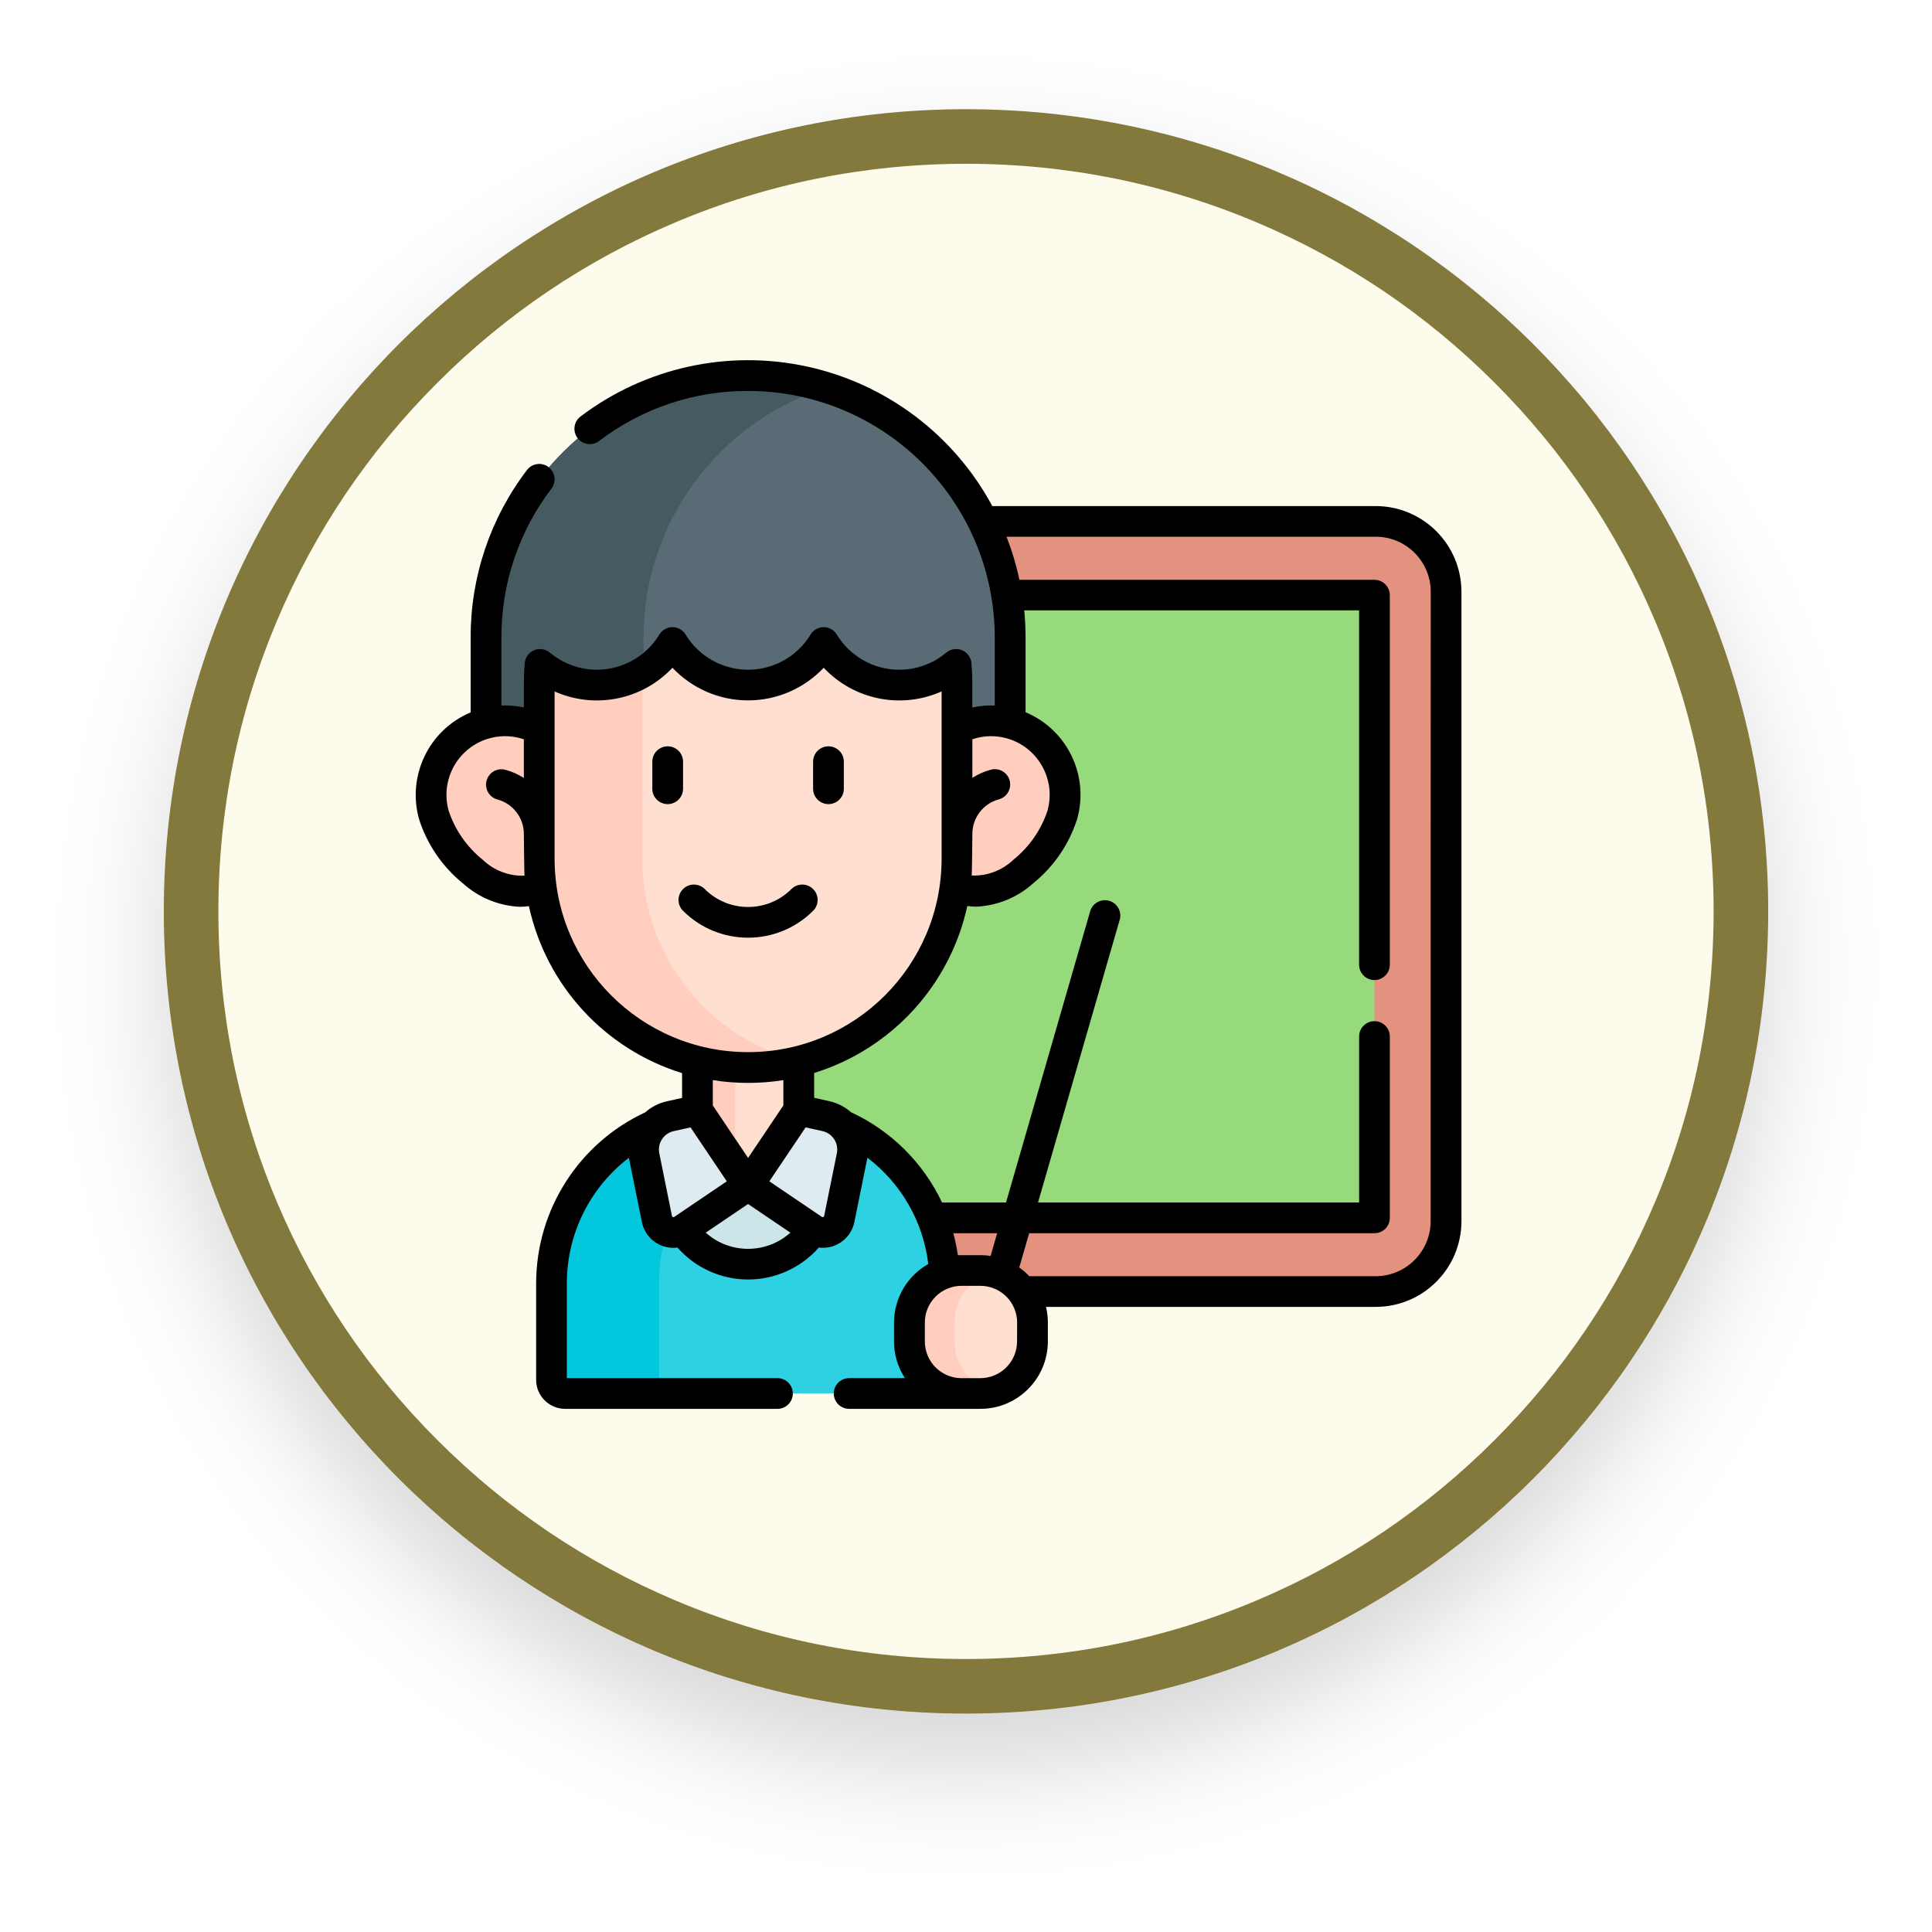
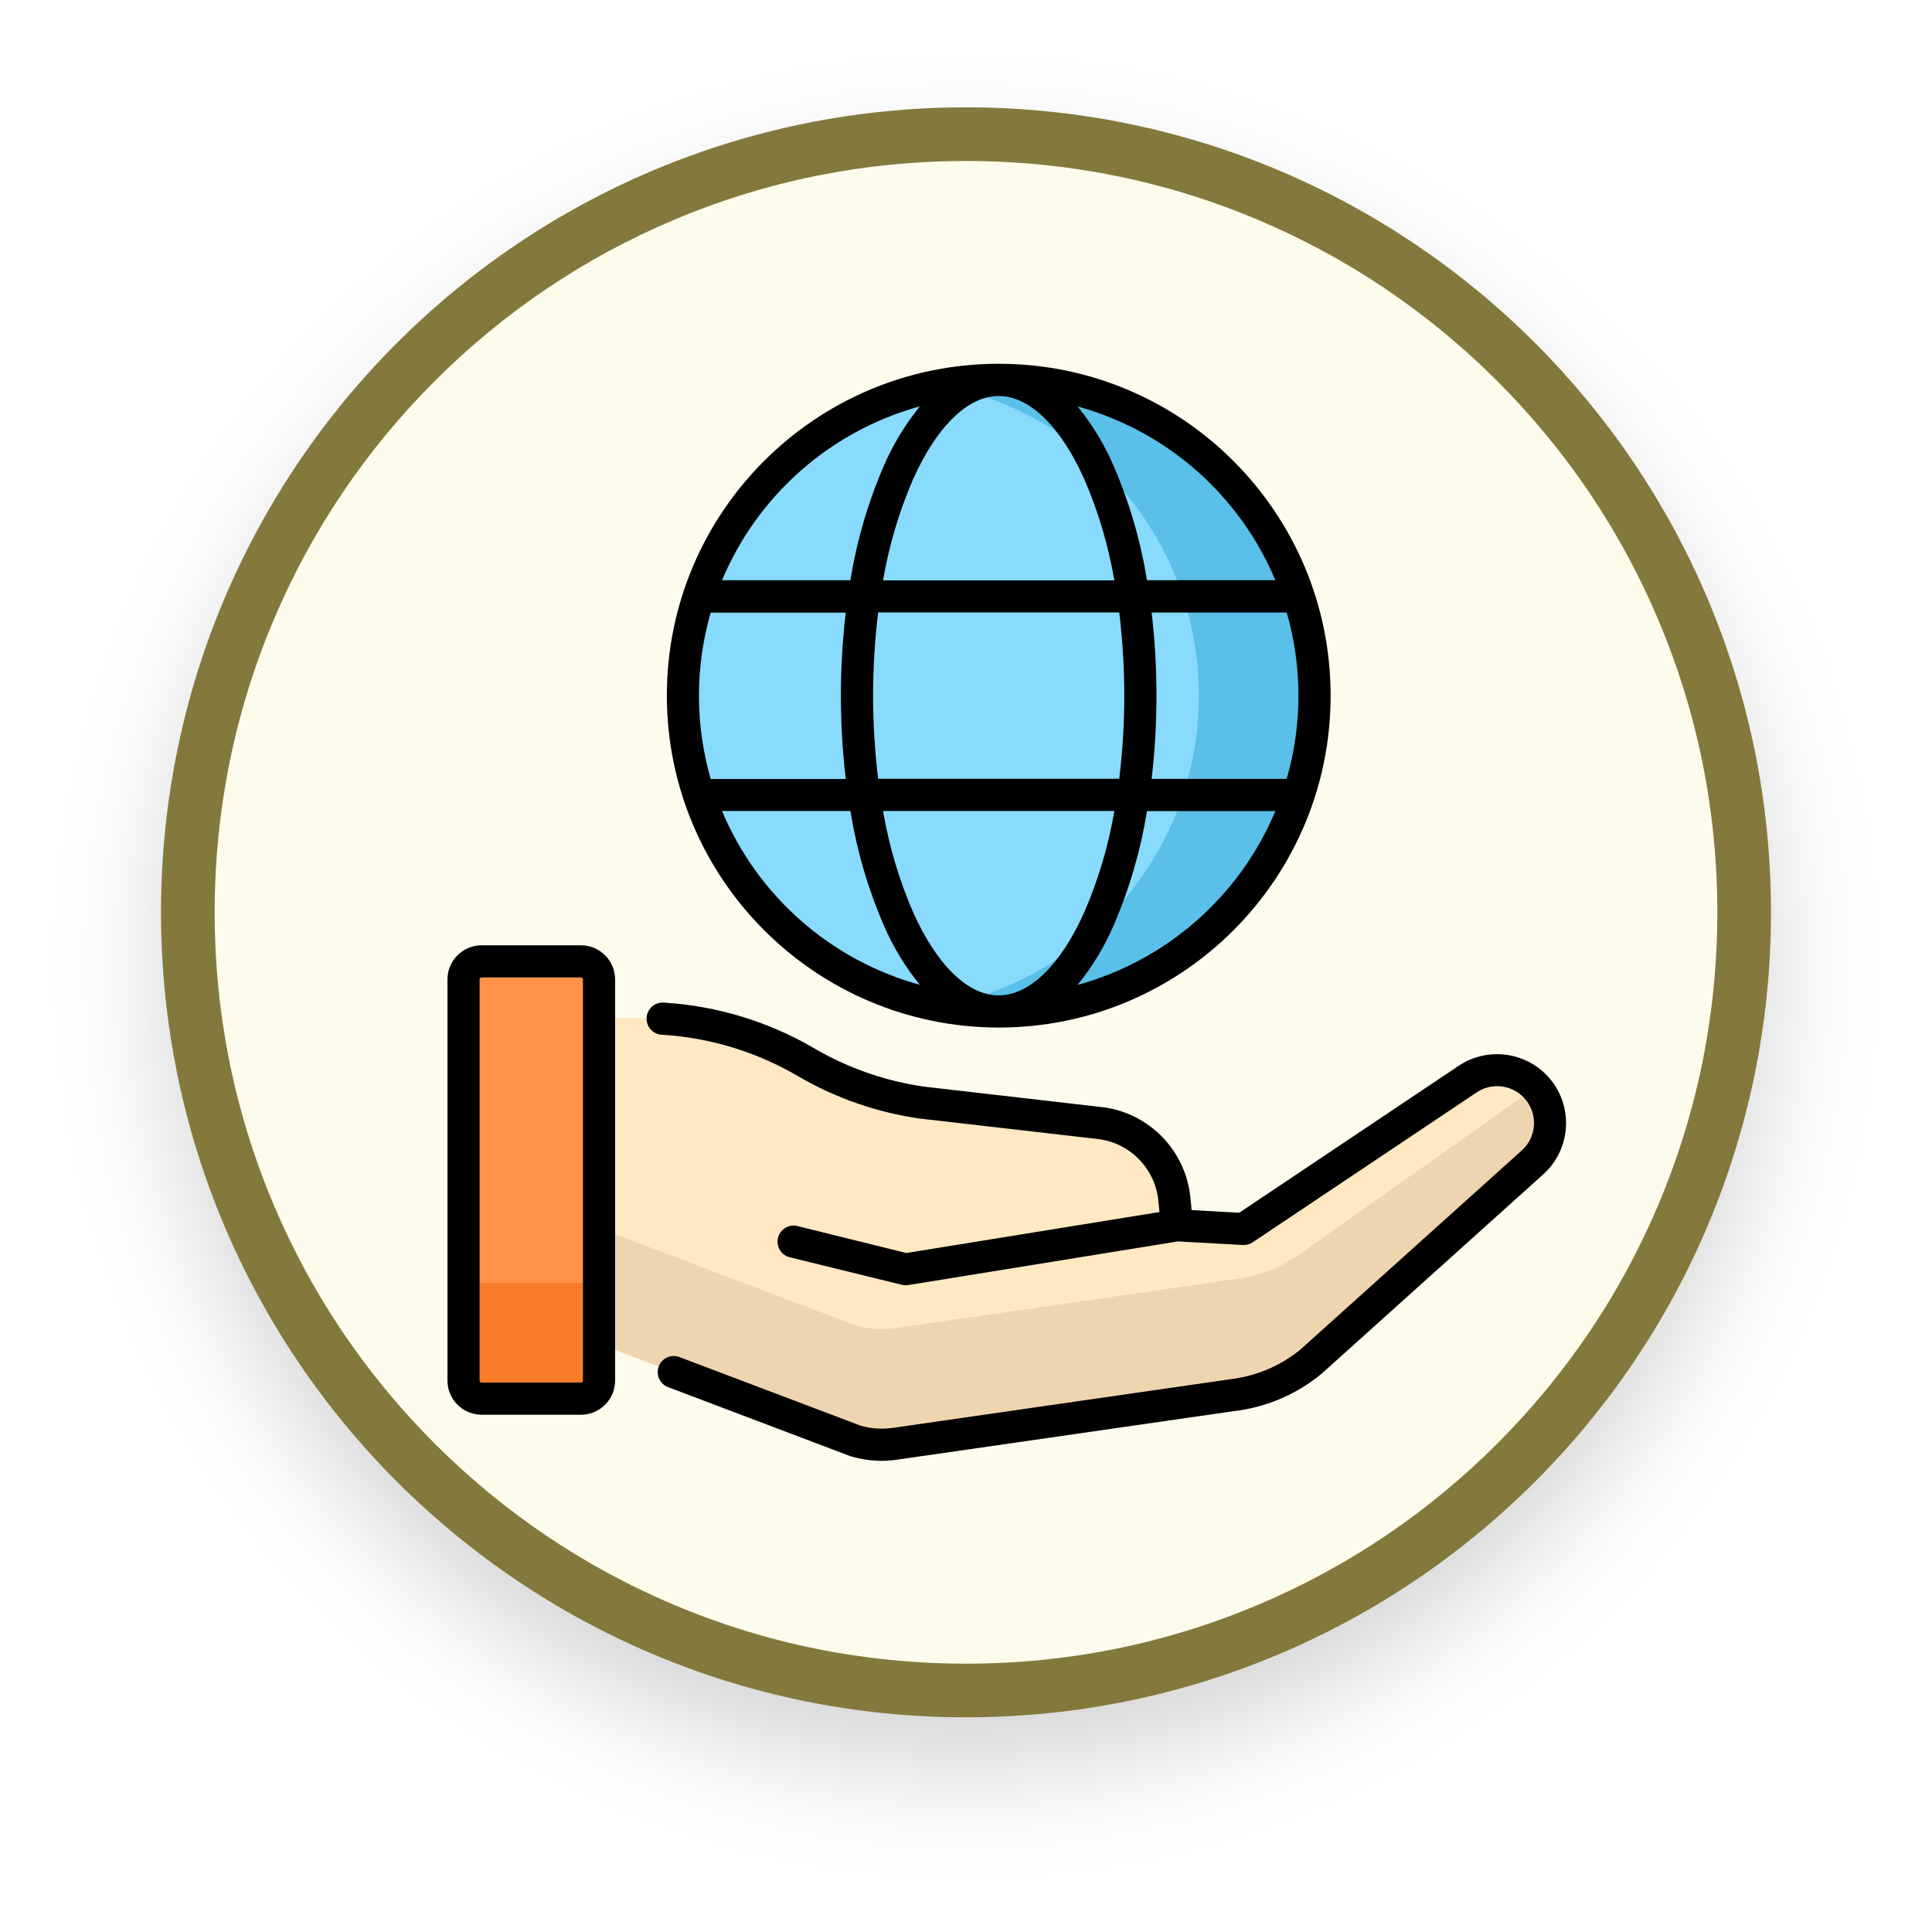
- <svg xmlns="http://www.w3.org/2000/svg" width="106.16" height="106.16" viewBox="0 0 106.16 106.16">
+ <svg xmlns="http://www.w3.org/2000/svg" width="108" height="108" viewBox="0 0 108 108">
  <defs>
-     <filter id="Path_982547" x="0" y="0" width="106.16" height="106.16" filterUnits="userSpaceOnUse">
+     <filter id="Path_904820" x="0" y="0" width="108" height="108" filterUnits="userSpaceOnUse">
      <feOffset dy="3" input="SourceAlpha" />
      <feGaussianBlur stdDeviation="3" result="blur" />
      <feFlood flood-opacity="0.161" />
      <feComposite operator="in" in2="blur" />
      <feComposite in="SourceGraphic" />
    </filter>
  </defs>
-   <g id="Group_1206362" data-name="Group 1206362" transform="translate(-190.67 -3554.635)">
-     <g id="Group_1206198" data-name="Group 1206198" transform="translate(0 22.417)">
-       <g id="Group_1203824" data-name="Group 1203824" transform="translate(199.67 3538.218)">
-         <g id="Group_1203344" data-name="Group 1203344" transform="translate(0 0)">
-           <g id="Group_1177900" data-name="Group 1177900">
-             <g id="Group_1172010" data-name="Group 1172010" transform="translate(0)">
-               <g id="Group_1171046" data-name="Group 1171046">
-                 <g id="Group_1148525" data-name="Group 1148525">
-                   <g transform="matrix(1, 0, 0, 1, -9, -6)" filter="url(#Path_982547)">
-                     <g id="Path_982547-2" data-name="Path 982547" transform="translate(9 6)" fill="#fdfbec">
-                       <path d="M 44.08 86.66 C 38.331 86.66 32.755 85.535 27.507 83.315 C 22.436 81.17 17.882 78.1 13.971 74.189 C 10.06 70.278 6.99 65.724 4.846 60.654 C 2.626 55.405 1.5 49.829 1.5 44.08 C 1.5 38.331 2.626 32.755 4.846 27.507 C 6.99 22.436 10.06 17.882 13.971 13.971 C 17.882 10.06 22.436 6.99 27.507 4.846 C 32.755 2.626 38.331 1.5 44.08 1.5 C 49.829 1.5 55.405 2.626 60.654 4.846 C 65.724 6.99 70.278 10.06 74.189 13.971 C 78.1 17.882 81.17 22.436 83.315 27.507 C 85.535 32.755 86.66 38.331 86.66 44.08 C 86.66 49.829 85.535 55.405 83.315 60.654 C 81.17 65.724 78.1 70.278 74.189 74.189 C 70.278 78.1 65.724 81.17 60.654 83.315 C 55.405 85.535 49.829 86.66 44.08 86.66 Z" stroke="none" />
-                       <path d="M 44.08 3 C 38.533 3 33.153 4.086 28.091 6.227 C 23.199 8.296 18.806 11.258 15.032 15.032 C 11.258 18.806 8.296 23.199 6.227 28.091 C 4.086 33.153 3 38.533 3 44.08 C 3 49.627 4.086 55.007 6.227 60.07 C 8.296 64.961 11.258 69.355 15.032 73.128 C 18.806 76.902 23.199 79.864 28.091 81.933 C 33.153 84.075 38.533 85.16 44.08 85.16 C 49.627 85.16 55.007 84.075 60.07 81.933 C 64.961 79.864 69.355 76.902 73.128 73.128 C 76.902 69.355 79.864 64.961 81.933 60.07 C 84.075 55.007 85.16 49.627 85.16 44.08 C 85.16 38.533 84.075 33.153 81.933 28.091 C 79.864 23.199 76.902 18.806 73.128 15.032 C 69.355 11.258 64.961 8.296 60.07 6.227 C 55.007 4.086 49.627 3 44.08 3 M 44.08 0 C 68.425 0 88.16 19.735 88.16 44.08 C 88.16 68.425 68.425 88.16 44.08 88.16 C 19.735 88.16 0 68.425 0 44.08 C 0 19.735 19.735 0 44.08 0 Z" stroke="none" fill="#83793c" />
+   <g id="Group_1224833" data-name="Group 1224833" transform="translate(-619.971 -768.686)">
+     <g id="Group_1224741" data-name="Group 1224741">
+       <g id="Group_1223821" data-name="Group 1223821" transform="translate(-0.029 -112.314)">
+         <g id="Group_1203639" data-name="Group 1203639" transform="translate(0 81)">
+           <g id="Group_1202437" data-name="Group 1202437" transform="translate(0.523 386.813)">
+             <g id="Group_1177315" data-name="Group 1177315" transform="translate(-0.523 -112.813)">
+               <g id="Group_1173585" data-name="Group 1173585" transform="translate(629 532)">
+                 <g id="Group_1173428" data-name="Group 1173428" transform="translate(0 0)">
+                   <g id="Group_1171958" data-name="Group 1171958">
+                     <g id="Group_1167341" data-name="Group 1167341">
+                       <g id="Group_1166792" data-name="Group 1166792">
+                         <g transform="matrix(1, 0, 0, 1, -9, -6)" filter="url(#Path_904820)">
+                           <g id="Path_904820-2" data-name="Path 904820" transform="translate(9 6)" fill="#fdfbec">
+                             <path d="M 45 88.5 C 39.127 88.5 33.43 87.35 28.068 85.082 C 22.889 82.891 18.236 79.755 14.241 75.759 C 10.245 71.764 7.109 67.111 4.918 61.932 C 2.65 56.57 1.5 50.873 1.5 45 C 1.5 39.127 2.65 33.43 4.918 28.068 C 7.109 22.889 10.245 18.236 14.241 14.241 C 18.236 10.245 22.889 7.109 28.068 4.918 C 33.43 2.65 39.127 1.5 45 1.5 C 50.873 1.5 56.57 2.65 61.932 4.918 C 67.111 7.109 71.764 10.245 75.759 14.241 C 79.755 18.236 82.891 22.889 85.082 28.068 C 87.35 33.43 88.5 39.127 88.5 45 C 88.5 50.873 87.35 56.57 85.082 61.932 C 82.891 67.111 79.755 71.764 75.759 75.759 C 71.764 79.755 67.111 82.891 61.932 85.082 C 56.57 87.35 50.873 88.5 45 88.5 Z" stroke="none" />
+                             <path d="M 45 3 C 39.329 3 33.829 4.11 28.653 6.299 C 23.652 8.415 19.16 11.443 15.302 15.302 C 11.443 19.16 8.415 23.652 6.299 28.653 C 4.11 33.829 3 39.329 3 45 C 3 50.671 4.11 56.171 6.299 61.347 C 8.415 66.348 11.443 70.84 15.302 74.698 C 19.16 78.557 23.652 81.585 28.653 83.701 C 33.829 85.89 39.329 87 45 87 C 50.671 87 56.171 85.89 61.347 83.701 C 66.348 81.585 70.84 78.557 74.698 74.698 C 78.557 70.84 81.585 66.348 83.701 61.347 C 85.89 56.171 87 50.671 87 45 C 87 39.329 85.89 33.829 83.701 28.653 C 81.585 23.652 78.557 19.16 74.698 15.302 C 70.84 11.443 66.348 8.415 61.347 6.299 C 56.171 4.11 50.671 3 45 3 M 45 -7.62939453125e-06 C 69.853 -7.62939453125e-06 90 20.147 90 45 C 90 69.853 69.853 90 45 90 C 20.147 90 -7.62939453125e-06 69.853 -7.62939453125e-06 45 C -7.62939453125e-06 20.147 20.147 -7.62939453125e-06 45 -7.62939453125e-06 Z" stroke="none" fill="#83793c" />
+                           </g>
+                         </g>
+                       </g>
                    </g>
                  </g>
                </g>
              </g>
            </g>
          </g>
        </g>
      </g>
-       <g id="maestro_1_" data-name="maestro (1)" transform="translate(212.795 3552.01)">
-         <g id="Group_1206196" data-name="Group 1206196" transform="translate(1.563 0.844)">
-           <path id="Path_1044773" data-name="Path 1044773" d="M167.95,121.048h30.5a3.866,3.866,0,0,0,3.866-3.866V82.6a3.866,3.866,0,0,0-3.866-3.866h-30.5a3.866,3.866,0,0,0-3.866,3.866v34.582A3.866,3.866,0,0,0,167.95,121.048Z" transform="translate(-146.542 -70.717)" fill="#e49280" />
-           <path id="Path_1044774" data-name="Path 1044774" d="M0,0H34.214V34.755H0Z" transform="translate(17.078 46.281) rotate(-90)" fill="#97da7b" />
-           <g id="Group_1206195" data-name="Group 1206195">
-             <path id="Path_1044775" data-name="Path 1044775" d="M79.1,366.133H76.5a9.5,9.5,0,0,0-9.5,9.5v5.319a.749.749,0,0,0,.749.749H87.854a.749.749,0,0,0,.749-.749v-5.319A9.5,9.5,0,0,0,79.1,366.133Z" transform="translate(-60.383 -325.771)" fill="#2ed1e2" />
-             <path id="Path_1044776" data-name="Path 1044776" d="M80.756,366.278a9.508,9.508,0,0,0-7.847,9.361v6.067H67.747a.749.749,0,0,1-.749-.749v-5.318a9.505,9.505,0,0,1,9.505-9.505H79.1A9.569,9.569,0,0,1,80.756,366.278Z" transform="translate(-60.383 -325.772)" fill="#02c7dd" />
-             <path id="Path_1044777" data-name="Path 1044777" d="M131.142,372.7a4.329,4.329,0,0,0,7.167,0l-3.584-6.567Z" transform="translate(-117.308 -325.771)" fill="#cbe5e8" />
-             <path id="Path_1044778" data-name="Path 1044778" d="M63.839,29.978V21.9a14.4,14.4,0,1,0-28.8,0v8.079Z" transform="translate(-32.022 -7.5)" fill="#596c76" />
-             <path id="Path_1044779" data-name="Path 1044779" d="M53.767,8.161A14.412,14.412,0,0,0,43.694,21.9v8.08H35.041V21.9A14.411,14.411,0,0,1,53.767,8.161Z" transform="translate(-32.022 -7.5)" fill="#465a61" />
-             <path id="Path_1044780" data-name="Path 1044780" d="M37.114,176.528a4.067,4.067,0,0,1,5.78,4.74c-.625,2.157-3.254,4.7-5.412,4.073a2.413,2.413,0,0,1-.465-.19H14.257a2.406,2.406,0,0,1-.465.19c-2.158.625-4.787-1.916-5.411-4.073a4.067,4.067,0,0,1,5.779-4.74Z" transform="translate(-8.219 -157.099)" fill="#ffcebf" />
-             <path id="Path_1044781" data-name="Path 1044781" d="M120.465,366.133l1.494.332a1.874,1.874,0,0,1,1.43,2.2l-.7,3.453a.924.924,0,0,1-1.424.582l-3.586-2.428L114.1,372.7a.924.924,0,0,1-1.424-.582l-.7-3.453a1.874,1.874,0,0,1,1.43-2.2l1.494-.332Z" transform="translate(-100.265 -325.771)" fill="#deecf1" />
-             <path id="Path_1044782" data-name="Path 1044782" d="M143.822,312.72v6.011l-2.783,4.141-.711-1.057-2.072-3.083V312.72Z" transform="translate(-123.621 -278.37)" fill="#ffdfcf" />
-             <path id="Path_1044783" data-name="Path 1044783" d="M83.959,140.057v9.678a11.477,11.477,0,0,1-22.953,0v-9.678q0-.5.044-1a4.858,4.858,0,0,0,7.278-1.2,4.859,4.859,0,0,0,8.309,0,4.858,4.858,0,0,0,7.278,1.2q.045.493.044,1Z" transform="translate(-55.065 -123.187)" fill="#ffdfcf" />
-             <g id="Group_1206194" data-name="Group 1206194" transform="translate(5.941 15.872)">
-               <path id="Path_1044784" data-name="Path 1044784" d="M75.314,170.334a11.488,11.488,0,0,1-14.307-11.125v-9.678q0-.5.044-1a4.856,4.856,0,0,0,5.629.441c-.009.184-.014.369-.014.556v9.678A11.48,11.48,0,0,0,75.314,170.334Z" transform="translate(-61.007 -148.534)" fill="#ffcebf" />
-               <path id="Path_1044785" data-name="Path 1044785" d="M140.328,327.309v6.623l-2.072-3.083v-4.475Z" transform="translate(-129.562 -306.359)" fill="#ffcebf" />
-             </g>
-           </g>
-           <path id="Path_1044786" data-name="Path 1044786" d="M245.68,444.43h-1.038a2.861,2.861,0,0,0-2.861,2.861v1.038a2.861,2.861,0,0,0,2.861,2.861h1.038a2.861,2.861,0,0,0,2.861-2.861v-1.038A2.861,2.861,0,0,0,245.68,444.43Z" transform="translate(-215.495 -395.257)" fill="#ffdfcf" />
-           <path id="Path_1044787" data-name="Path 1044787" d="M246.4,451.1a2.865,2.865,0,0,1-.72.091h-1.038a2.862,2.862,0,0,1-2.862-2.861v-1.039a2.862,2.862,0,0,1,2.862-2.861h1.038a2.865,2.865,0,0,1,.72.091,2.863,2.863,0,0,0-2.141,2.77v1.039A2.863,2.863,0,0,0,246.4,451.1Z" transform="translate(-215.496 -395.253)" fill="#ffcebf" />
-         </g>
-         <g id="Group_1206197" data-name="Group 1206197" transform="translate(0.719)">
-           <path id="Path_1044788" data-name="Path 1044788" d="M53.469,8.016H32.4A15.241,15.241,0,0,0,9.773,3.095a.844.844,0,1,0,1.021,1.345,13.429,13.429,0,0,1,8.187-2.751A13.57,13.57,0,0,1,32.535,15.243v3.733a4.873,4.873,0,0,0-1.234.106V17.713c0-.364-.016-.724-.047-1.073a.844.844,0,0,0-1.384-.571,4.014,4.014,0,0,1-6.014-.994.844.844,0,0,0-.721-.406h0a.844.844,0,0,0-.721.406,4.015,4.015,0,0,1-6.866,0,.844.844,0,0,0-.721-.406h0a.844.844,0,0,0-.721.406,4.014,4.014,0,0,1-6.014.994.844.844,0,0,0-1.384.571c-.031.348-.047.709-.047,1.073v1.368a4.875,4.875,0,0,0-1.234-.106V15.243A13.431,13.431,0,0,1,8.177,7.056.844.844,0,0,0,6.832,6.035a15.1,15.1,0,0,0-3.095,9.208v4.11a4.919,4.919,0,0,0-2.825,5.9,7.474,7.474,0,0,0,2.405,3.5,5.006,5.006,0,0,0,3.12,1.282,3.423,3.423,0,0,0,.5-.037,12.365,12.365,0,0,0,8.417,9.177v1.362l-.834.185a2.685,2.685,0,0,0-1.194.609,10.368,10.368,0,0,0-5.991,9.388V56.03a1.594,1.594,0,0,0,1.592,1.592H20.595a.844.844,0,0,0,0-1.688H9.023V50.711a8.68,8.68,0,0,1,3.409-6.886c0,.027.009.054.014.081l.7,3.453a1.759,1.759,0,0,0,1.955,1.4,5.171,5.171,0,0,0,7.765,0,1.768,1.768,0,0,0,1.955-1.4l.7-3.453c.006-.028.01-.057.015-.085a8.614,8.614,0,0,1,3.346,5.841A3.707,3.707,0,0,0,27,52.879v1.038a3.683,3.683,0,0,0,.6,2.017H24.533a.844.844,0,0,0,0,1.688h7.215a3.71,3.71,0,0,0,3.705-3.705V52.879a3.7,3.7,0,0,0-.1-.86H53.469a4.715,4.715,0,0,0,4.71-4.71V12.726a4.715,4.715,0,0,0-4.71-4.71ZM33.226,20.787a3.227,3.227,0,0,1,2.2,3.991,5.815,5.815,0,0,1-1.856,2.662,3.137,3.137,0,0,1-2.3.877c.015-.2.035-2.285.035-2.285a1.964,1.964,0,0,1,1.452-1.9.844.844,0,1,0-.437-1.631,3.629,3.629,0,0,0-1.015.448V20.829a3.213,3.213,0,0,1,1.925-.042ZM4.39,27.441a5.814,5.814,0,0,1-1.856-2.662,3.223,3.223,0,0,1,4.126-3.95v2.126a3.629,3.629,0,0,0-1.015-.448.844.844,0,1,0-.437,1.631,1.964,1.964,0,0,1,1.452,1.9s.02,2.089.035,2.285a3.137,3.137,0,0,1-2.3-.877Zm3.958-.049V18.2a5.7,5.7,0,0,0,6.478-1.3,5.711,5.711,0,0,0,8.31,0,5.7,5.7,0,0,0,6.478,1.3v9.188a10.632,10.632,0,0,1-21.265,0ZM18.981,39.712a12.362,12.362,0,0,0,1.939-.153v1.39l-1.939,2.885-1.939-2.885v-1.39A12.361,12.361,0,0,0,18.981,39.712Zm-4.88,3.86a1.036,1.036,0,0,1,.786-1.209l.932-.207,1.992,2.964-2.889,1.956a.08.08,0,0,1-.124-.051Zm2.554,4.368,2.325-1.574,2.325,1.574a3.484,3.484,0,0,1-4.651,0Zm7.205-4.368-.7,3.453a.08.08,0,0,1-.124.05L20.15,45.119l1.992-2.964.932.207a1.036,1.036,0,0,1,.786,1.21Zm6.4,4.4h2.407l-.36,1.247a3.715,3.715,0,0,0-.56-.042H30.71c-.066,0-.131,0-.2.005a10.347,10.347,0,0,0-.252-1.209Zm3.5,5.947a2.02,2.02,0,0,1-2.017,2.017H30.71a2.02,2.02,0,0,1-2.017-2.017V52.879a2.02,2.02,0,0,1,2.017-2.017h1.038a2.02,2.02,0,0,1,2.017,2.017Zm22.726-6.608a3.025,3.025,0,0,1-3.022,3.022H34.434a3.737,3.737,0,0,0-.553-.479l.544-1.883H53.4a.844.844,0,0,0,.844-.844V37.164a.844.844,0,1,0-1.688,0v9.117H34.913L39.4,30.751a.844.844,0,0,0-1.622-.469l-4.623,16H29.638a10.324,10.324,0,0,0-5-4.958,2.687,2.687,0,0,0-1.194-.609l-.834-.185V39.167a12.365,12.365,0,0,0,8.417-9.177,3.405,3.405,0,0,0,.5.037,5.007,5.007,0,0,0,3.12-1.283,7.474,7.474,0,0,0,2.406-3.5,4.919,4.919,0,0,0-2.825-5.9v-4.11q0-.753-.073-1.488h18.4v19.47a.844.844,0,1,0,1.688,0V12.911a.844.844,0,0,0-.844-.844H33.89A15.107,15.107,0,0,0,33.182,9.7H53.469a3.025,3.025,0,0,1,3.022,3.022Z" transform="translate(-0.719)" />
-           <path id="Path_1044789" data-name="Path 1044789" d="M117.921,190.848v-1.489a.844.844,0,1,0-1.688,0v1.489a.844.844,0,1,0,1.688,0Z" transform="translate(-103.233 -167.299)" />
-           <path id="Path_1044790" data-name="Path 1044790" d="M195.575,191.692a.844.844,0,0,0,.844-.844v-1.489a.844.844,0,1,0-1.688,0v1.489A.844.844,0,0,0,195.575,191.692Z" transform="translate(-172.896 -167.299)" />
-           <path id="Path_1044791" data-name="Path 1044791" d="M136.422,257.474a.844.844,0,1,0-1.194-1.194,3.37,3.37,0,0,1-4.761,0,.844.844,0,1,0-1.194,1.194,5.061,5.061,0,0,0,7.148,0Z" transform="translate(-114.586 -227.219)" />
-         </g>
+       <g id="servicios" transform="translate(644.985 789.021)">
+         <path id="Path_1211934" data-name="Path 1211934" d="M84.214,302.851,71.7,311.226l-3.73-.209-.146-1.468a4.766,4.766,0,0,0-4.075-4.247l-9.993-1.151a17.9,17.9,0,0,1-6.534-2.274,17.915,17.915,0,0,0-9.044-2.451h-7.2v16.446l19.043,7.211a5.179,5.179,0,0,0,2.214.147l.013,0,19.171-2.764a8.477,8.477,0,0,0,4.024-1.8l12.391-11.144a2.958,2.958,0,0,0-3.615-4.667Zm0,0" transform="translate(-27.19 -262.858)" fill="#ffe8c2" />
+         <path id="Path_1211935" data-name="Path 1211935" d="M88.038,331.137l-12.6,8.9a8.481,8.481,0,0,1-4.024,1.8L52.242,344.6l-.013,0a5.186,5.186,0,0,1-2.214-.147l-19.043-7.211v6.467l19.043,7.211a5.178,5.178,0,0,0,2.214.147l.013,0L71.414,348.3a8.478,8.478,0,0,0,4.024-1.8l12.391-11.144a2.958,2.958,0,0,0,.481-3.877A3.024,3.024,0,0,0,88.038,331.137Zm0,0" transform="translate(-27.19 -290.697)" fill="#efd5af" />
+         <path id="Path_1211936" data-name="Path 1211936" d="M13.921,297.983H8.364a1.008,1.008,0,0,1-1.008-1.008V274.547a1.008,1.008,0,0,1,1.008-1.008h5.558a1.008,1.008,0,0,1,1.008,1.008v22.429A1.008,1.008,0,0,1,13.921,297.983Zm0,0" transform="translate(-6.457 -240.133)" fill="#ff9248" />
+         <path id="Path_1211937" data-name="Path 1211937" d="M7.355,426.2a1.008,1.008,0,0,0,1.008,1.008h5.558a1.008,1.008,0,0,0,1.008-1.008v-5.459H7.355Zm0,0" transform="translate(-6.457 -369.359)" fill="#f97c28" />
+         <path id="Path_1211938" data-name="Path 1211938" d="M143.063,25.01A17.655,17.655,0,1,1,125.408,7.355,17.655,17.655,0,0,1,143.063,25.01Zm0,0" transform="translate(-94.594 -6.457)" fill="#88dbfd" />
+         <path id="Path_1211939" data-name="Path 1211939" d="M229.073,7.355a17.737,17.737,0,0,0-3.233.3,17.657,17.657,0,0,1,0,34.716,17.656,17.656,0,1,0,3.233-35.013Zm0,0" transform="translate(-198.259 -6.457)" fill="#5abfe9" />
+         <path id="Path_1211940" data-name="Path 1211940" d="M118.951,37.106A18.553,18.553,0,1,0,100.4,18.553a18.574,18.574,0,0,0,18.553,18.553ZM103.485,25h7.178a26.828,26.828,0,0,0,1.868,6.4,14.125,14.125,0,0,0,2.012,3.316A16.834,16.834,0,0,1,103.485,25ZM118.951,1.8c1.715,0,3.457,1.691,4.78,4.64a24.686,24.686,0,0,1,1.685,5.667H112.486a24.687,24.687,0,0,1,1.685-5.667c1.323-2.949,3.065-4.64,4.781-4.64Zm6.738,12.1a38.394,38.394,0,0,1,0,9.3H112.212a38.46,38.46,0,0,1,0-9.3Zm10.018,4.652a16.7,16.7,0,0,1-.657,4.652H127.5a40.138,40.138,0,0,0,0-9.3h7.552A16.7,16.7,0,0,1,135.707,18.553ZM118.951,35.31c-1.715,0-3.458-1.692-4.781-4.64A24.687,24.687,0,0,1,112.486,25h12.931a24.687,24.687,0,0,1-1.685,5.667c-1.323,2.949-3.065,4.64-4.78,4.64Zm-8.548-12.1h-7.552a16.8,16.8,0,0,1,0-9.3H110.4a40.139,40.139,0,0,0,0,9.3ZM123.36,34.721a14.108,14.108,0,0,0,2.011-3.316,26.828,26.828,0,0,0,1.868-6.4h7.178a16.832,16.832,0,0,1-11.057,9.719ZM134.417,12.1h-7.178a26.834,26.834,0,0,0-1.868-6.4,14.108,14.108,0,0,0-2.011-3.316A16.833,16.833,0,0,1,134.417,12.1ZM114.543,2.385A14.118,14.118,0,0,0,112.531,5.7a26.834,26.834,0,0,0-1.869,6.4h-7.177a16.832,16.832,0,0,1,11.057-9.719Zm0,0" transform="translate(-88.137)" />
+         <path id="Path_1211941" data-name="Path 1211941" d="M7.464,266.184H1.906A1.908,1.908,0,0,0,0,268.09v22.429a1.908,1.908,0,0,0,1.906,1.906H7.464a1.908,1.908,0,0,0,1.906-1.906V268.09a1.908,1.908,0,0,0-1.906-1.906Zm.11,24.335a.11.11,0,0,1-.11.109H1.906a.11.11,0,0,1-.11-.109V268.09a.11.11,0,0,1,.11-.109H7.464a.11.11,0,0,1,.11.109Zm0,0" transform="translate(0 -233.676)" />
+         <path id="Path_1211942" data-name="Path 1211942" d="M142.251,296.92a3.866,3.866,0,0,0-5.338-1.033L124.648,304.1l-2.662-.149-.07-.7a5.65,5.65,0,0,0-4.843-5.047l-.023,0-9.982-1.149a16.927,16.927,0,0,1-6.2-2.159,18.906,18.906,0,0,0-8.348-2.539.9.9,0,1,0-.11,1.794,17.094,17.094,0,0,1,7.551,2.3,18.722,18.722,0,0,0,6.862,2.389l.023,0,9.981,1.149a3.858,3.858,0,0,1,3.3,3.445l.063.627-14.151,2.29L99.9,304.832a.9.9,0,0,0-.428,1.745l6.32,1.551a.9.9,0,0,0,.357.014l15.069-2.439,3.632.2a.9.9,0,0,0,.55-.15l12.516-8.377a2.06,2.06,0,0,1,2.513,3.254l-12.374,11.129a7.59,7.59,0,0,1-3.576,1.6l-19.164,2.763H105.3l-.013,0a4.237,4.237,0,0,1-1.794-.115l-10.083-3.818a.9.9,0,1,0-.636,1.68l10.121,3.833a.676.676,0,0,0,.074.024,6.231,6.231,0,0,0,1.7.241,5.821,5.821,0,0,0,.9-.071h.007l19.166-2.763.013,0a9.4,9.4,0,0,0,4.45-1.994l.033-.028,12.387-11.14a3.866,3.866,0,0,0,.627-5.053Zm0,0" transform="translate(-80.388 -256.642)" />
      </g>
    </g>
  </g>
</svg>
